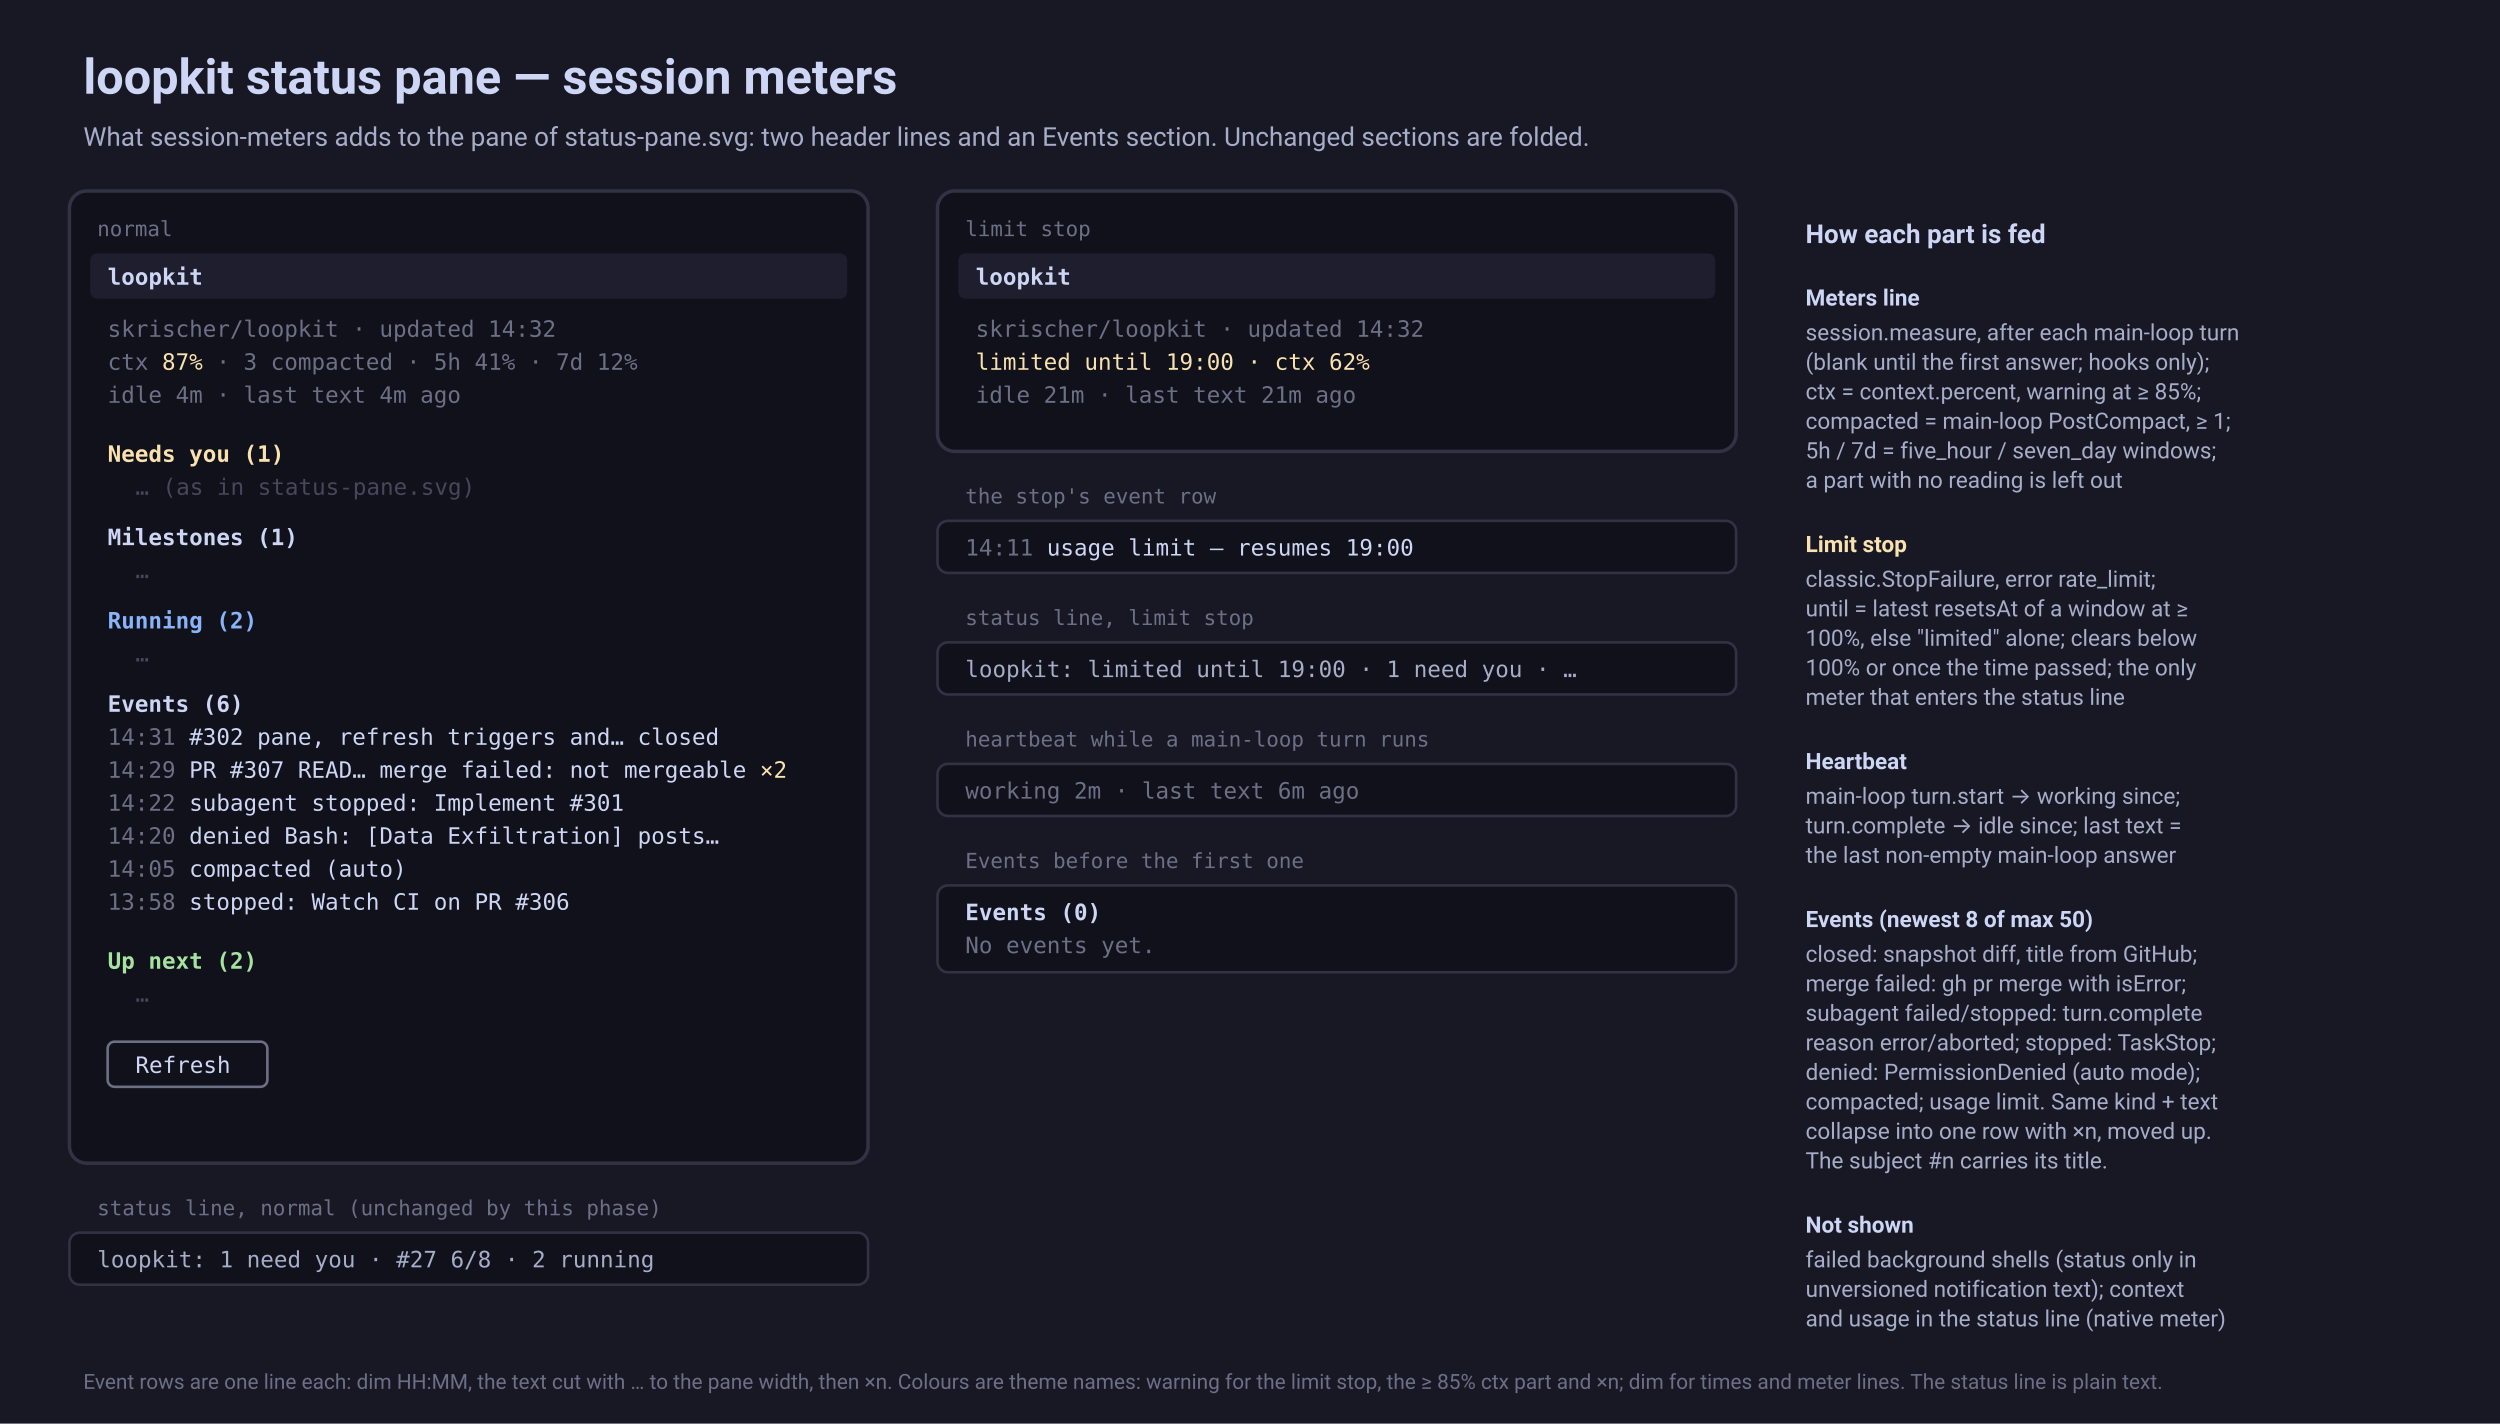
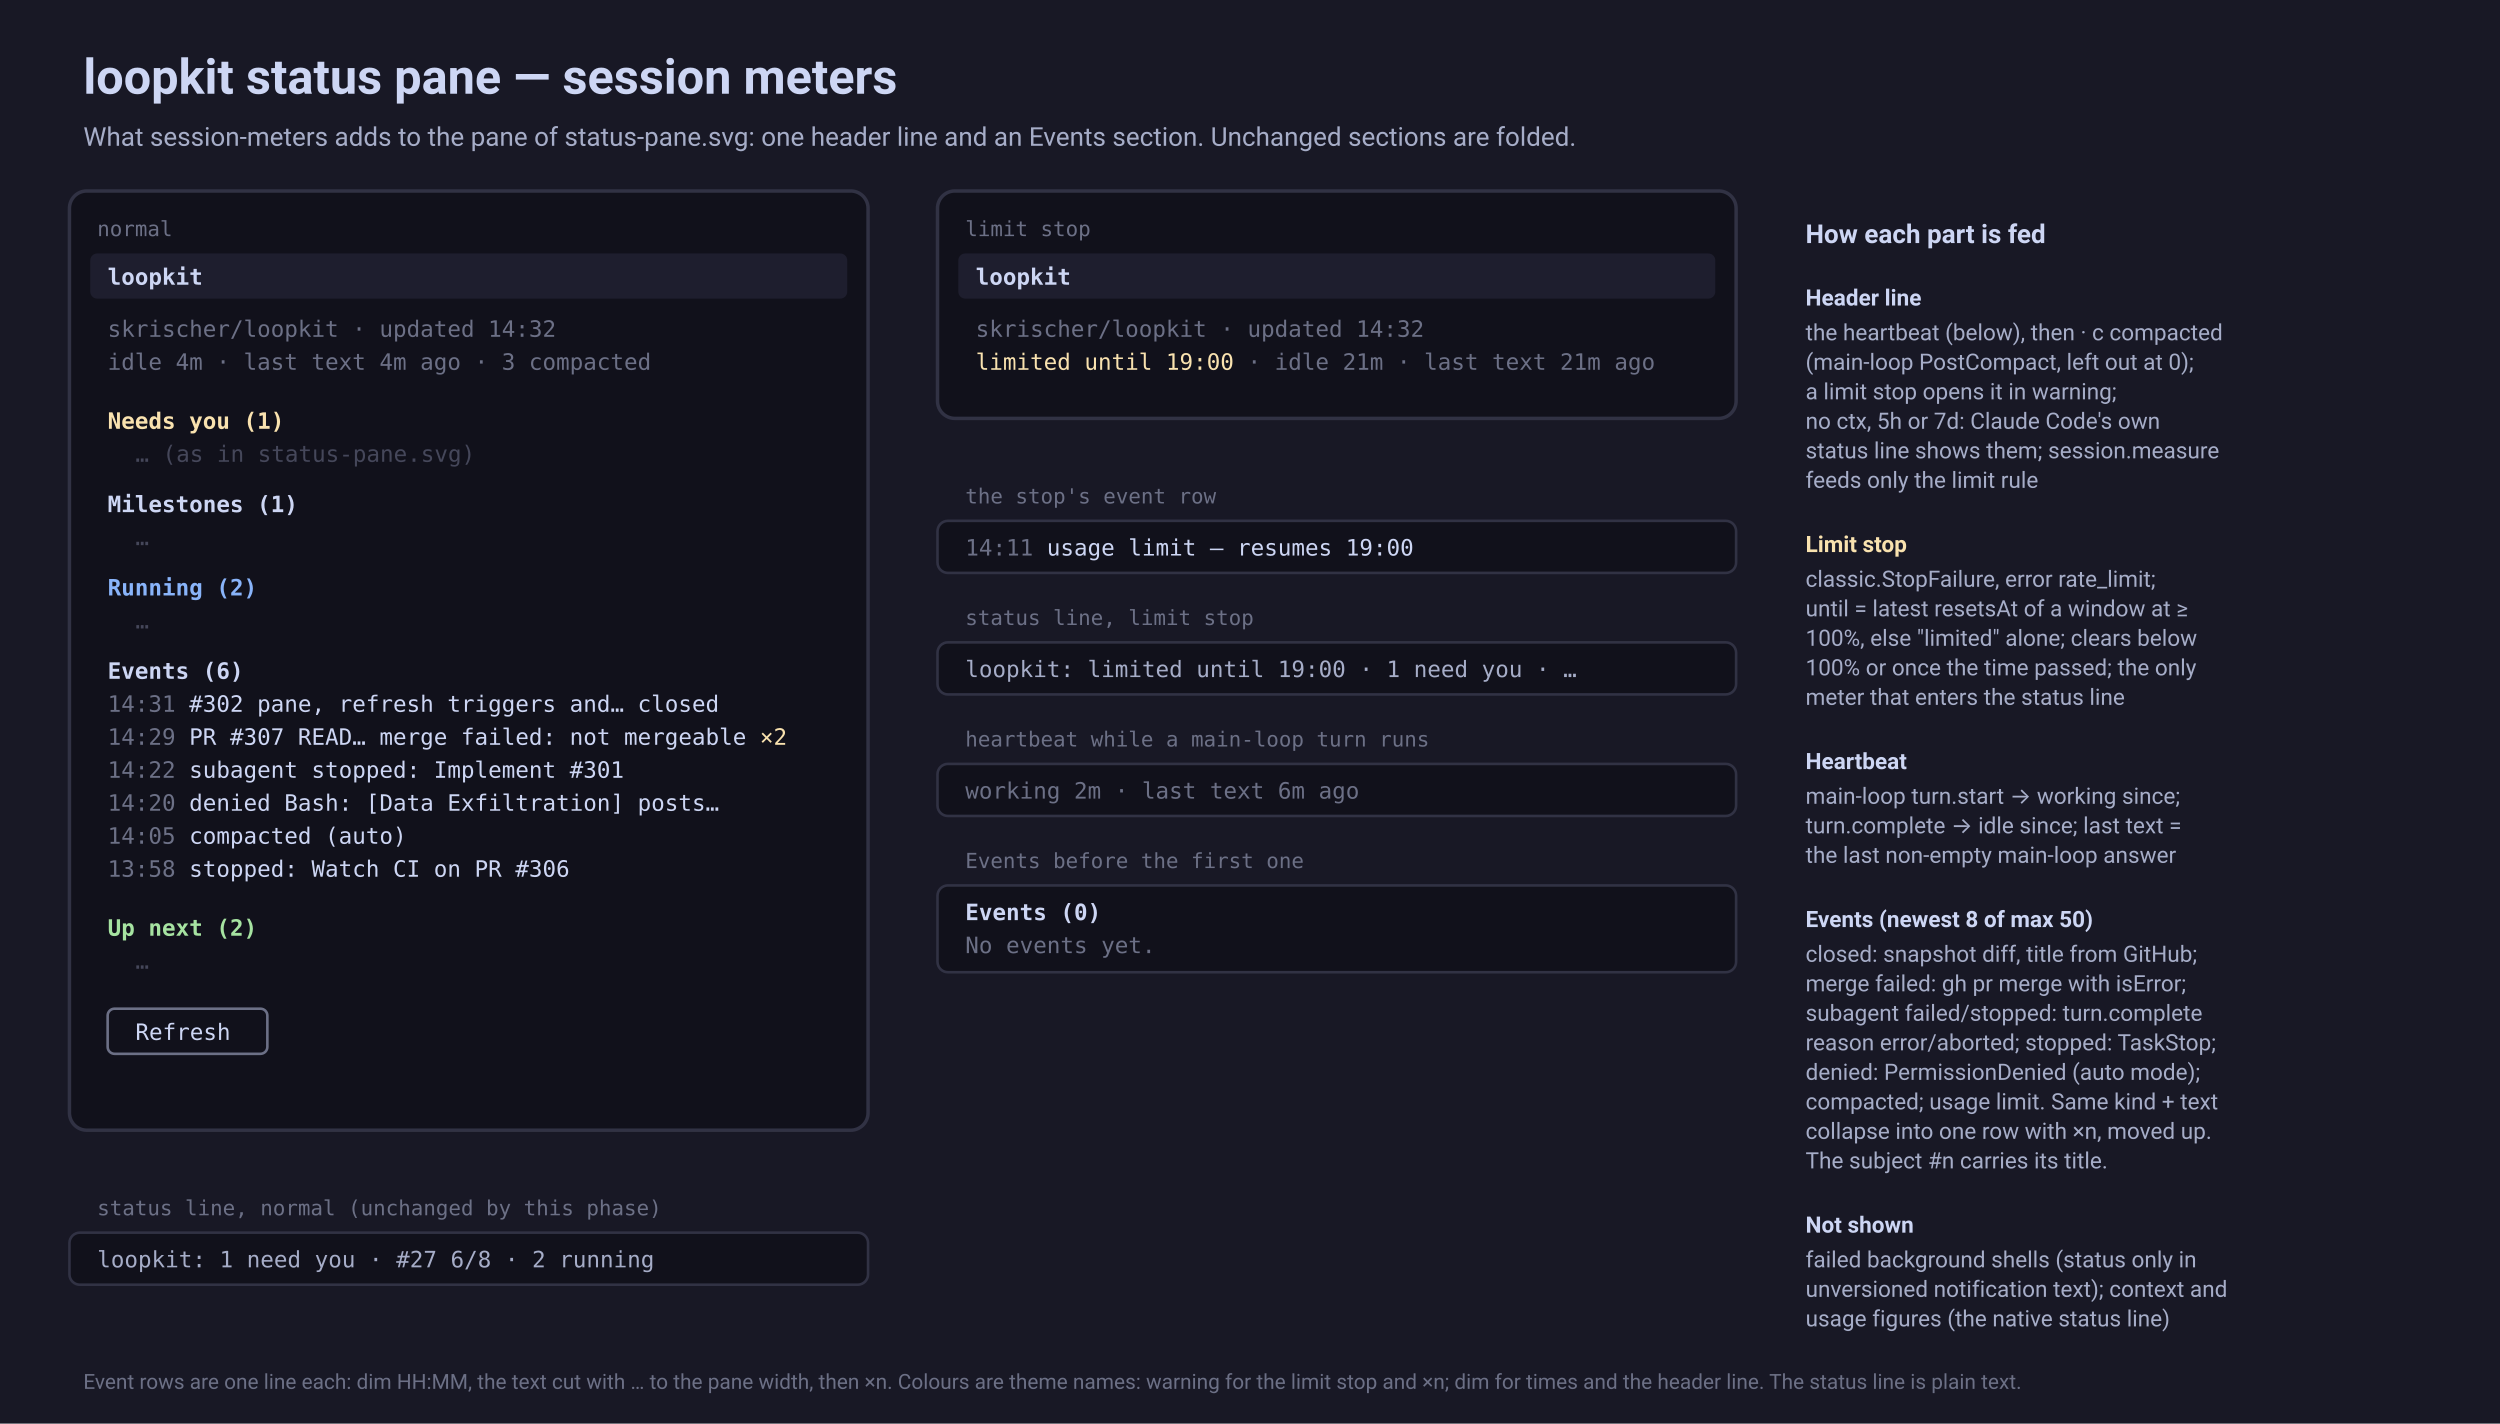
<svg xmlns="http://www.w3.org/2000/svg" viewBox="0 0 1440 820" width="1440" height="820" font-family="system-ui, -apple-system, Segoe UI, Roboto, sans-serif">
  <rect x="0" y="0" width="1440" height="820" fill="#181825" />
  <text x="48" y="54" font-size="28" font-weight="700" fill="#cdd6f4">loopkit status pane — session meters</text>
-   <text x="48" y="84" font-size="15" fill="#a6adc8">What session-meters adds to the pane of status-pane.svg: two header lines and an Events section. Unchanged sections are folded.</text>
+   <text x="48" y="84" font-size="15" fill="#a6adc8">What session-meters adds to the pane of status-pane.svg: one header line and an Events section. Unchanged sections are folded.</text>
  <g font-family="ui-monospace, SFMono-Regular, Menlo, Consolas, monospace" font-size="13">
-     <rect x="40" y="110" width="460" height="560" rx="10" fill="#11111b" stroke="#313244" stroke-width="2" />
+     <rect x="40" y="110" width="460" height="541" rx="10" fill="#11111b" stroke="#313244" stroke-width="2" />
    <text x="56" y="136" font-size="12" fill="#6c7086">normal</text>
    <rect x="52" y="146" width="436" height="26" rx="4" fill="#1e1e2e" />
    <text x="62" y="164" font-weight="700" fill="#cdd6f4">loopkit</text>
    <text x="62" y="194" fill="#6c7086">skrischer/loopkit · updated 14:32</text>
-     <text x="62" y="213" fill="#6c7086">ctx <tspan fill="#f9e2af">87%</tspan> · 3 compacted · 5h 41% · 7d 12%</text>
-     <text x="62" y="232" fill="#6c7086">idle 4m · last text 4m ago</text>
-     <text x="62" y="266" font-weight="700" fill="#f9e2af">Needs you (1)</text>
-     <text x="78" y="285" fill="#45475a">…  (as in status-pane.svg)</text>
-     <text x="62" y="314" font-weight="700" fill="#cdd6f4">Milestones (1)</text>
-     <text x="78" y="333" fill="#45475a">…</text>
-     <text x="62" y="362" font-weight="700" fill="#89b4fa">Running (2)</text>
-     <text x="78" y="381" fill="#45475a">…</text>
-     <text x="62" y="410" font-weight="700" fill="#cdd6f4">Events (6)</text>
+     <text x="62" y="213" fill="#6c7086">idle 4m · last text 4m ago · 3 compacted</text>
+     <text x="62" y="247" font-weight="700" fill="#f9e2af">Needs you (1)</text>
+     <text x="78" y="266" fill="#45475a">…  (as in status-pane.svg)</text>
+     <text x="62" y="295" font-weight="700" fill="#cdd6f4">Milestones (1)</text>
+     <text x="78" y="314" fill="#45475a">…</text>
+     <text x="62" y="343" font-weight="700" fill="#89b4fa">Running (2)</text>
+     <text x="78" y="362" fill="#45475a">…</text>
+     <text x="62" y="391" font-weight="700" fill="#cdd6f4">Events (6)</text>
+     <text x="62" y="410" fill="#cdd6f4">
+       <tspan fill="#6c7086">14:31</tspan> #302 pane, refresh triggers and… closed</text>
    <text x="62" y="429" fill="#cdd6f4">
-       <tspan fill="#6c7086">14:31</tspan> #302 pane, refresh triggers and… closed</text>
-     <text x="62" y="448" fill="#cdd6f4">
      <tspan fill="#6c7086">14:29</tspan> PR #307 READ… merge failed: not mergeable <tspan fill="#f9e2af">×2</tspan>
    </text>
+     <text x="62" y="448" fill="#cdd6f4">
+       <tspan fill="#6c7086">14:22</tspan> subagent stopped: Implement #301</text>
    <text x="62" y="467" fill="#cdd6f4">
-       <tspan fill="#6c7086">14:22</tspan> subagent stopped: Implement #301</text>
+       <tspan fill="#6c7086">14:20</tspan> denied Bash: [Data Exfiltration] posts…</text>
    <text x="62" y="486" fill="#cdd6f4">
-       <tspan fill="#6c7086">14:20</tspan> denied Bash: [Data Exfiltration] posts…</text>
+       <tspan fill="#6c7086">14:05</tspan> compacted (auto)</text>
    <text x="62" y="505" fill="#cdd6f4">
-       <tspan fill="#6c7086">14:05</tspan> compacted (auto)</text>
-     <text x="62" y="524" fill="#cdd6f4">
      <tspan fill="#6c7086">13:58</tspan> stopped: Watch CI on PR #306</text>
-     <text x="62" y="558" font-weight="700" fill="#a6e3a1">Up next (2)</text>
-     <text x="78" y="577" fill="#45475a">…</text>
-     <rect x="62" y="600" width="92" height="26" rx="4" fill="none" stroke="#6c7086" stroke-width="1.5" />
-     <text x="78" y="618" fill="#cdd6f4">Refresh</text>
+     <text x="62" y="539" font-weight="700" fill="#a6e3a1">Up next (2)</text>
+     <text x="78" y="558" fill="#45475a">…</text>
+     <rect x="62" y="581" width="92" height="26" rx="4" fill="none" stroke="#6c7086" stroke-width="1.5" />
+     <text x="78" y="599" fill="#cdd6f4">Refresh</text>
    <text x="56" y="700" font-size="12" fill="#6c7086">status line, normal (unchanged by this phase)</text>
    <rect x="40" y="710" width="460" height="30" rx="6" fill="#11111b" stroke="#313244" stroke-width="1.5" />
    <text x="56" y="730" fill="#a6adc8">loopkit: 1 need you · #27 6/8 · 2 running</text>
-     <rect x="540" y="110" width="460" height="150" rx="10" fill="#11111b" stroke="#313244" stroke-width="2" />
+     <rect x="540" y="110" width="460" height="131" rx="10" fill="#11111b" stroke="#313244" stroke-width="2" />
    <text x="556" y="136" font-size="12" fill="#6c7086">limit stop</text>
    <rect x="552" y="146" width="436" height="26" rx="4" fill="#1e1e2e" />
    <text x="562" y="164" font-weight="700" fill="#cdd6f4">loopkit</text>
    <text x="562" y="194" fill="#6c7086">skrischer/loopkit · updated 14:32</text>
-     <text x="562" y="213" fill="#f9e2af">limited until 19:00 · ctx 62%</text>
-     <text x="562" y="232" fill="#6c7086">idle 21m · last text 21m ago</text>
+     <text x="562" y="213" fill="#6c7086">
+       <tspan fill="#f9e2af">limited until 19:00</tspan> · idle 21m · last text 21m ago</text>
    <text x="556" y="290" font-size="12" fill="#6c7086">the stop's event row</text>
    <rect x="540" y="300" width="460" height="30" rx="6" fill="#11111b" stroke="#313244" stroke-width="1.5" />
    <text x="556" y="320" fill="#cdd6f4">
      <tspan fill="#6c7086">14:11</tspan> usage limit — resumes 19:00</text>
    <text x="556" y="360" font-size="12" fill="#6c7086">status line, limit stop</text>
    <rect x="540" y="370" width="460" height="30" rx="6" fill="#11111b" stroke="#313244" stroke-width="1.5" />
    <text x="556" y="390" fill="#a6adc8">loopkit: limited until 19:00 · 1 need you · …</text>
    <text x="556" y="430" font-size="12" fill="#6c7086">heartbeat while a main-loop turn runs</text>
    <rect x="540" y="440" width="460" height="30" rx="6" fill="#11111b" stroke="#313244" stroke-width="1.5" />
    <text x="556" y="460" fill="#6c7086">working 2m · last text 6m ago</text>
    <text x="556" y="500" font-size="12" fill="#6c7086">Events before the first one</text>
    <rect x="540" y="510" width="460" height="50" rx="6" fill="#11111b" stroke="#313244" stroke-width="1.5" />
    <text x="556" y="530" font-weight="700" fill="#cdd6f4">Events (0)</text>
    <text x="556" y="549" fill="#6c7086">No events yet.</text>
  </g>
  <g font-size="13" fill="#a6adc8">
    <text x="1040" y="140" font-size="15" font-weight="700" fill="#cdd6f4">How each part is fed</text>
-     <text x="1040" y="176" font-weight="700" fill="#cdd6f4">Meters line</text>
-     <text x="1040" y="196">session.measure, after each main-loop turn</text>
-     <text x="1040" y="213">(blank until the first answer; hooks only);</text>
-     <text x="1040" y="230">ctx = context.percent, warning at ≥ 85%;</text>
-     <text x="1040" y="247">compacted = main-loop PostCompact, ≥ 1;</text>
-     <text x="1040" y="264">5h / 7d = five_hour / seven_day windows;</text>
-     <text x="1040" y="281">a part with no reading is left out</text>
+     <text x="1040" y="176" font-weight="700" fill="#cdd6f4">Header line</text>
+     <text x="1040" y="196">the heartbeat (below), then · c compacted</text>
+     <text x="1040" y="213">(main-loop PostCompact, left out at 0);</text>
+     <text x="1040" y="230">a limit stop opens it in warning;</text>
+     <text x="1040" y="247">no ctx, 5h or 7d: Claude Code's own</text>
+     <text x="1040" y="264">status line shows them; session.measure</text>
+     <text x="1040" y="281">feeds only the limit rule</text>
    <text x="1040" y="318" font-weight="700" fill="#f9e2af">Limit stop</text>
    <text x="1040" y="338">classic.StopFailure, error rate_limit;</text>
    <text x="1040" y="355">until = latest resetsAt of a window at ≥</text>
    <text x="1040" y="372">100%, else "limited" alone; clears below</text>
    <text x="1040" y="389">100% or once the time passed; the only</text>
    <text x="1040" y="406">meter that enters the status line</text>
    <text x="1040" y="443" font-weight="700" fill="#cdd6f4">Heartbeat</text>
    <text x="1040" y="463">main-loop turn.start → working since;</text>
    <text x="1040" y="480">turn.complete → idle since; last text =</text>
    <text x="1040" y="497">the last non-empty main-loop answer</text>
    <text x="1040" y="534" font-weight="700" fill="#cdd6f4">Events (newest 8 of max 50)</text>
    <text x="1040" y="554">closed: snapshot diff, title from GitHub;</text>
    <text x="1040" y="571">merge failed: gh pr merge with isError;</text>
    <text x="1040" y="588">subagent failed/stopped: turn.complete</text>
    <text x="1040" y="605">reason error/aborted; stopped: TaskStop;</text>
    <text x="1040" y="622">denied: PermissionDenied (auto mode);</text>
    <text x="1040" y="639">compacted; usage limit. Same kind + text</text>
    <text x="1040" y="656">collapse into one row with ×n, moved up.</text>
    <text x="1040" y="673">The subject #n carries its title.</text>
    <text x="1040" y="710" font-weight="700" fill="#cdd6f4">Not shown</text>
    <text x="1040" y="730">failed background shells (status only in</text>
-     <text x="1040" y="747">unversioned notification text); context</text>
-     <text x="1040" y="764">and usage in the status line (native meter)</text>
+     <text x="1040" y="747">unversioned notification text); context and</text>
+     <text x="1040" y="764">usage figures (the native status line)</text>
  </g>
-   <text x="48" y="800" font-size="12" fill="#6c7086">Event rows are one line each: dim HH:MM, the text cut with … to the pane width, then ×n. Colours are theme names: warning for the limit stop, the ≥ 85% ctx part and ×n; dim for times and meter lines. The status line is plain text.</text>
+   <text x="48" y="800" font-size="12" fill="#6c7086">Event rows are one line each: dim HH:MM, the text cut with … to the pane width, then ×n. Colours are theme names: warning for the limit stop and ×n; dim for times and the header line. The status line is plain text.</text>
</svg>
